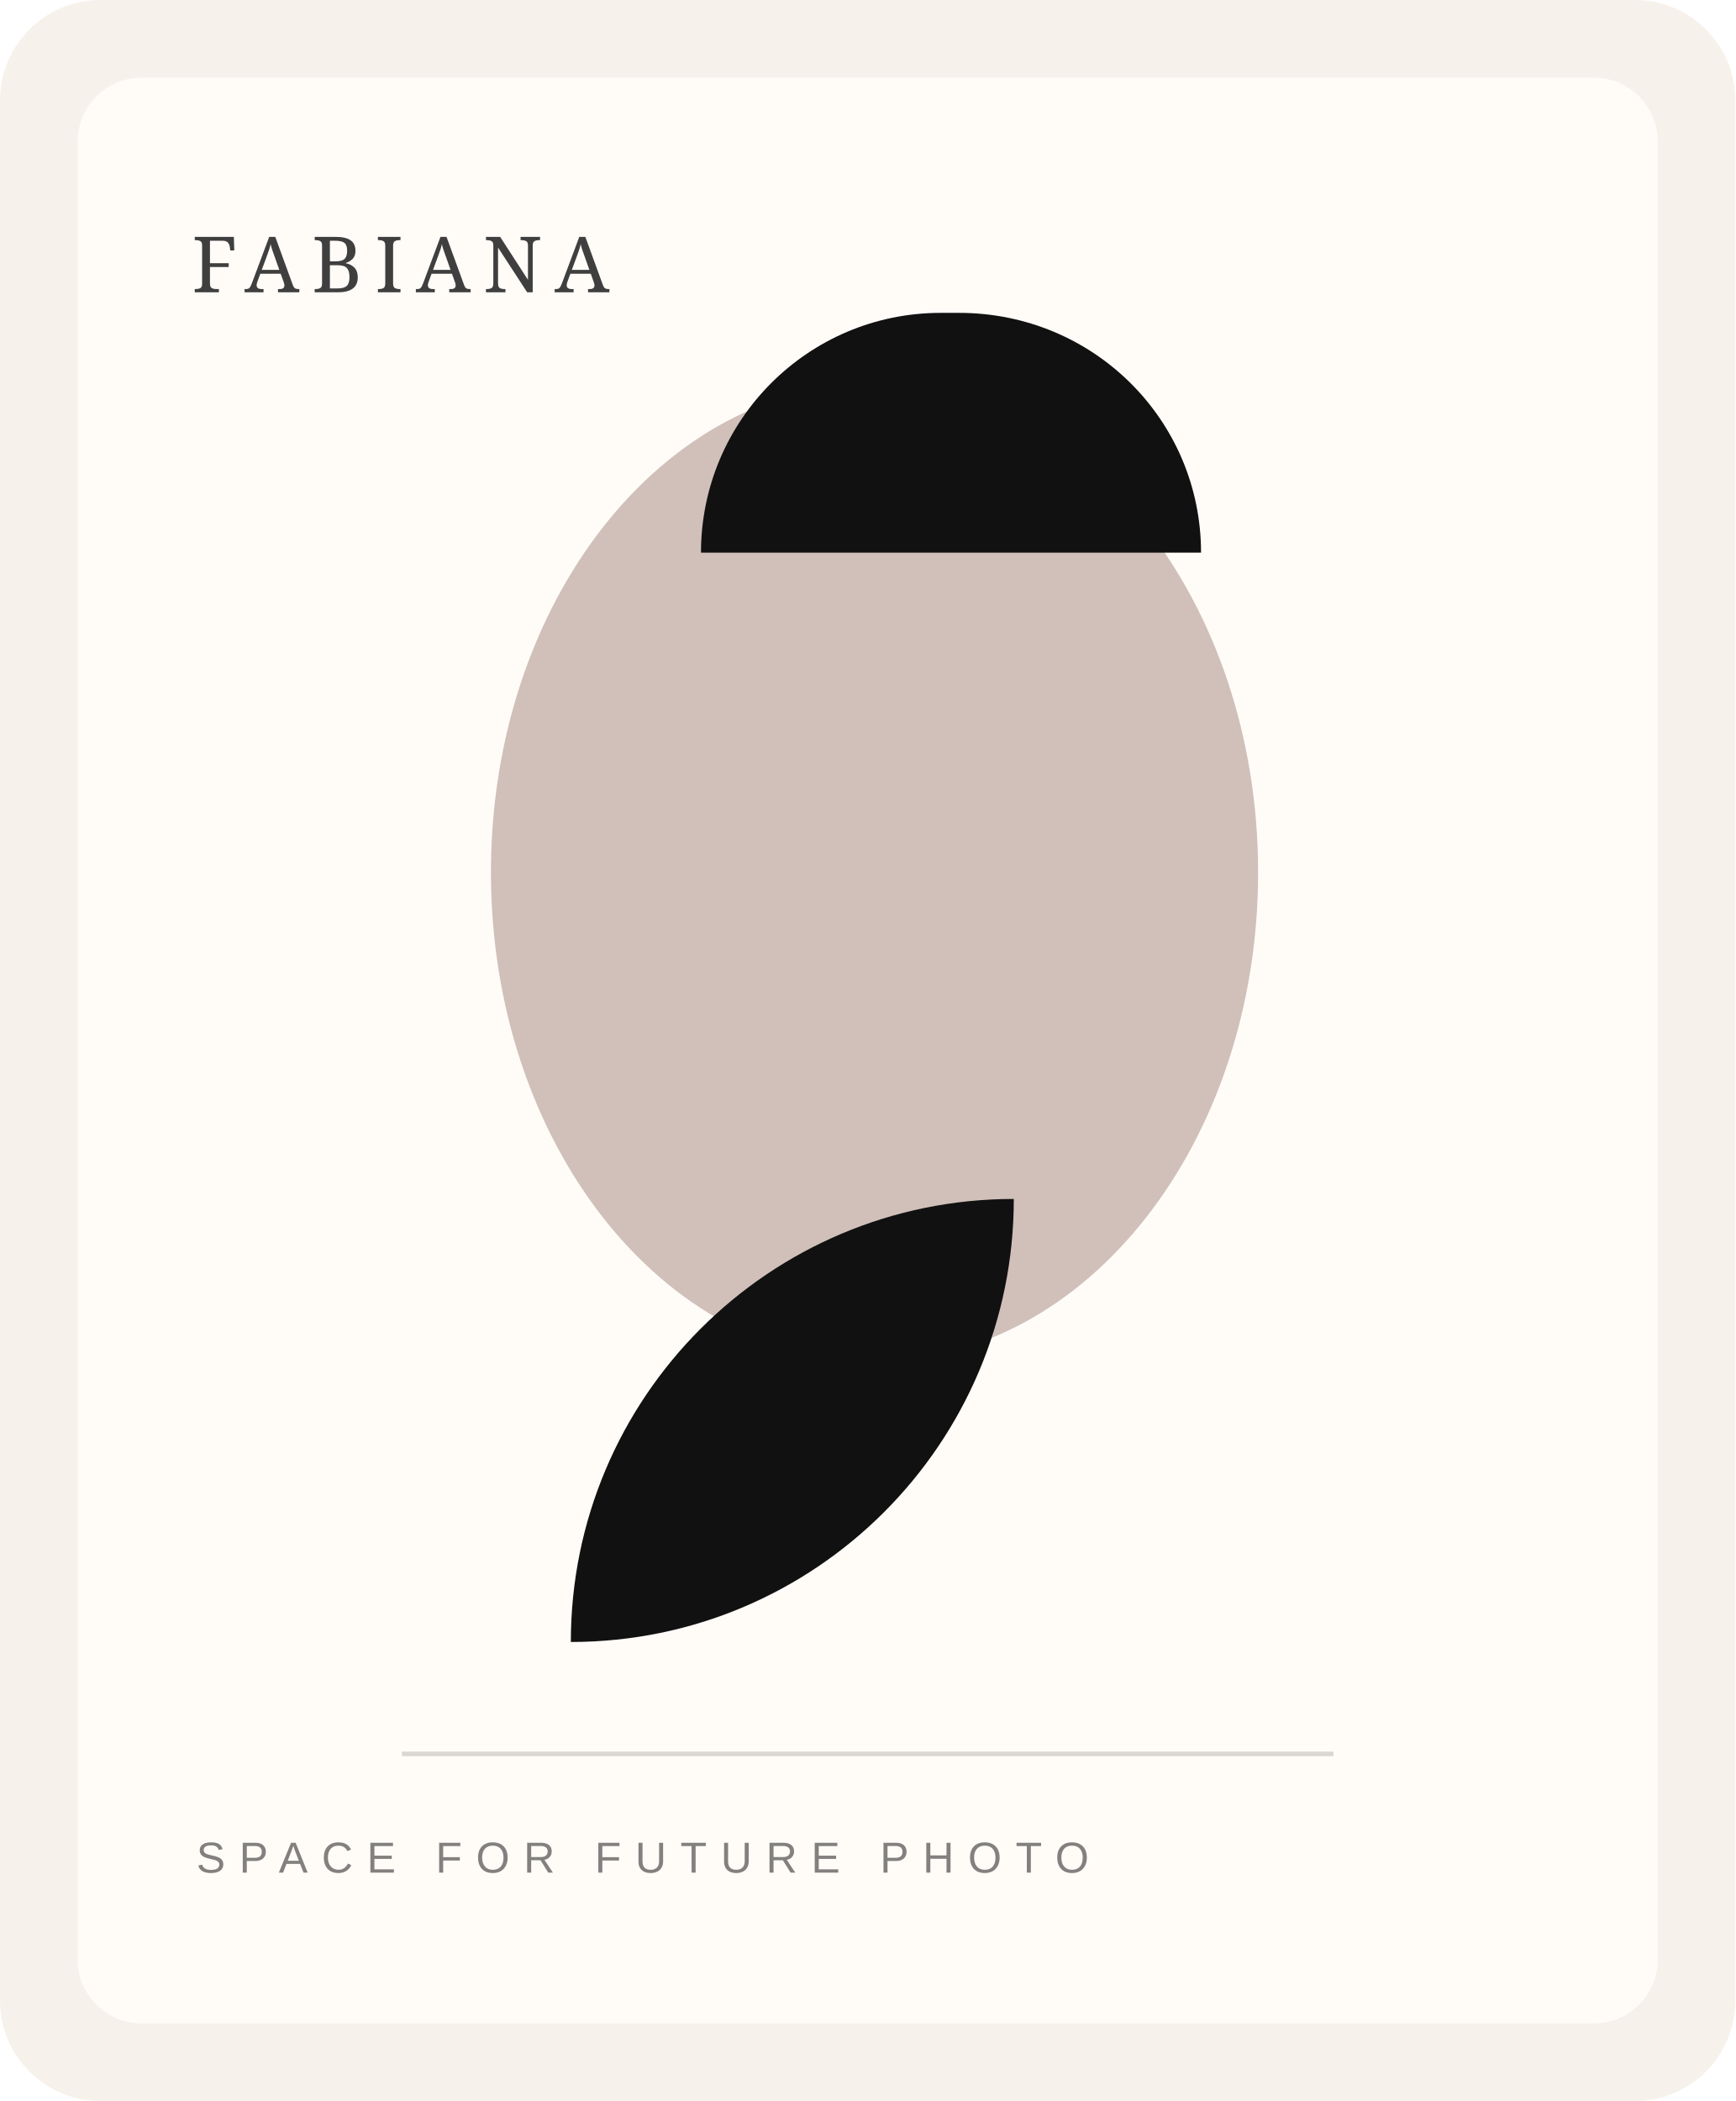
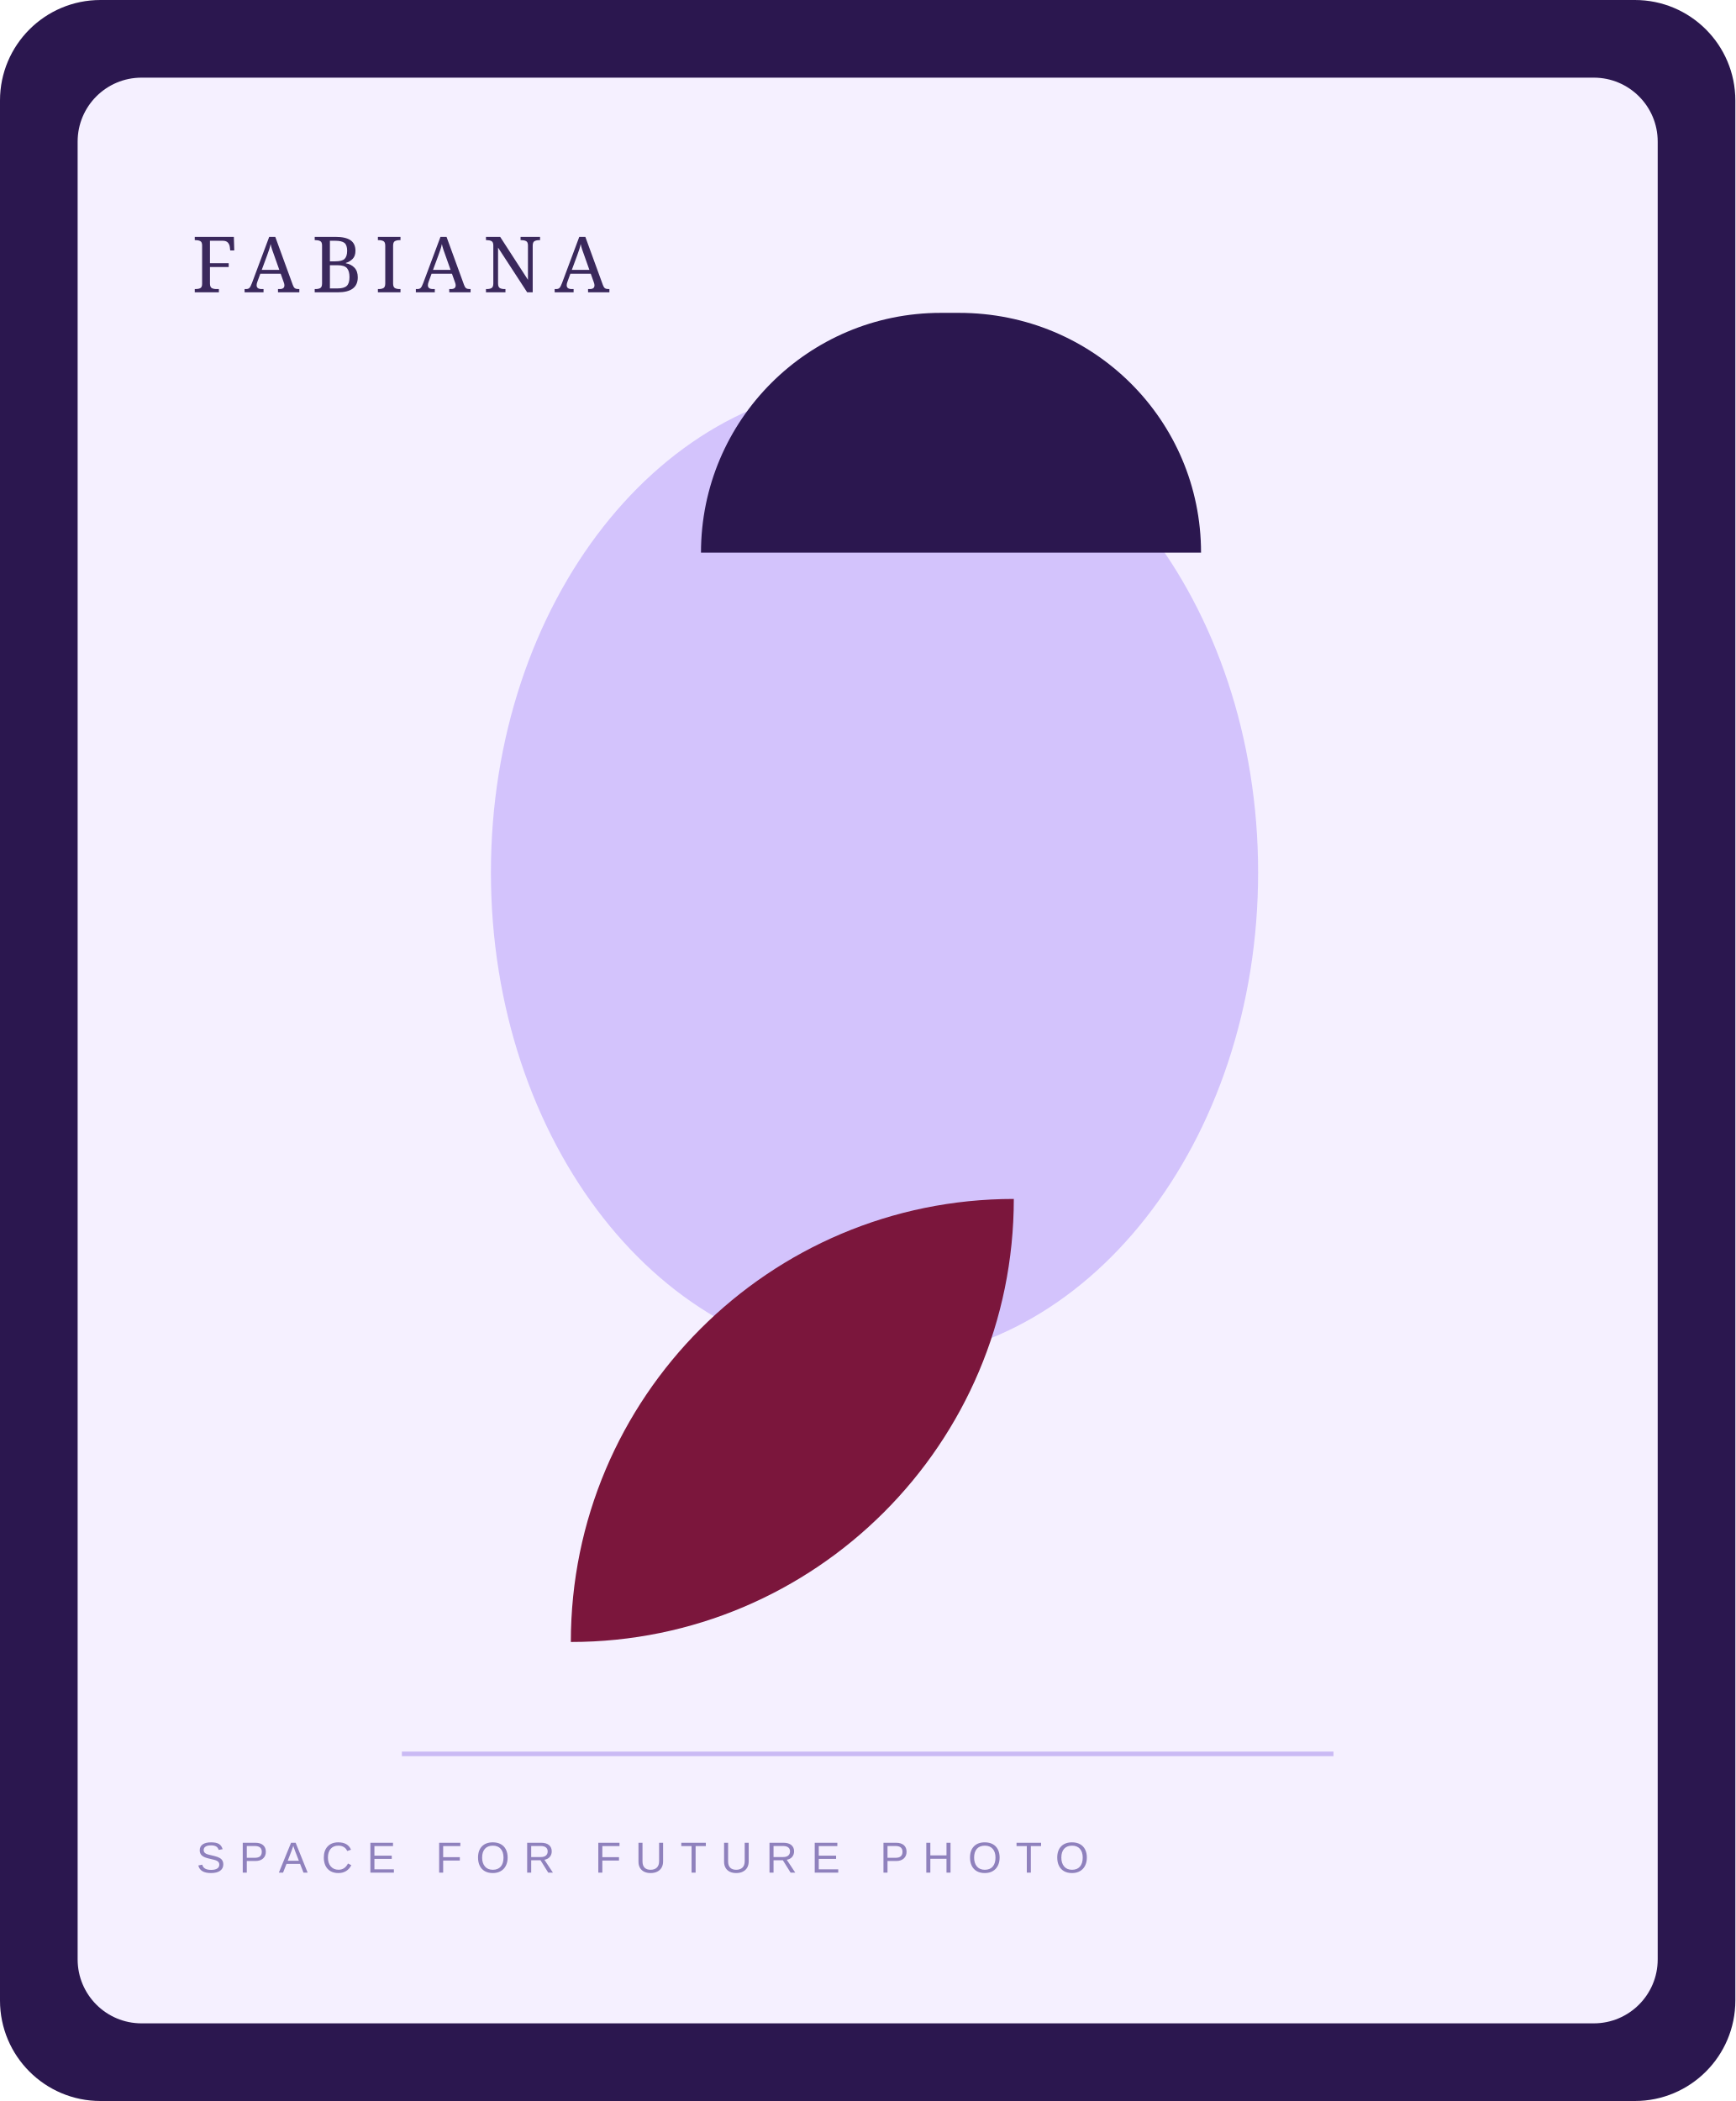
<svg xmlns="http://www.w3.org/2000/svg" width="760" height="920" viewBox="0 0 760 920" fill="none">
-   <rect width="760" height="920" rx="44" fill="#F6F1EA" />
-   <rect x="34" y="34" width="692" height="852" rx="28" fill="#FFFCF8" />
-   <ellipse cx="383" cy="382" rx="168" ry="214" fill="#D1C0BA" />
-   <path d="M250 719C250 611.895 336.895 525 444 525V525C444 632.105 357.105 719 250 719V719Z" fill="#111111" />
-   <path d="M307 242C307 184.01 354.01 137 412 137H420C478.99 137 526 184.01 526 242V242H307V242Z" fill="#111111" />
-   <path d="M176 768H584" stroke="#111111" stroke-opacity="0.16" stroke-width="2" />
-   <text x="84" y="128" fill="#111111" fill-opacity="0.8" font-family="Georgia, serif" font-size="34" letter-spacing="0.16em">FABIANA</text>
-   <text x="86" y="820" fill="#111111" fill-opacity="0.52" font-family="Arial, sans-serif" font-size="19" letter-spacing="0.32em">SPACE FOR FUTURE PHOTO</text>
+   <rect width="760" height="920" rx="44" fill="#2B174F" />
+   <rect x="34" y="34" width="692" height="852" rx="28" fill="#F5F0FF" />
+   <ellipse cx="383" cy="382" rx="168" ry="214" fill="#7A4FF2" fill-opacity="0.28" />
+   <path d="M250 719C250 611.895 336.895 525 444 525V525C444 632.105 357.105 719 250 719V719Z" fill="#7B163C" />
+   <path d="M307 242C307 184.01 354.01 137 412 137H420C478.99 137 526 184.01 526 242V242H307V242Z" fill="#2B174F" />
+   <path d="M176 768H584" stroke="#5B2FD6" stroke-opacity="0.28" stroke-width="2" />
+   <text x="84" y="128" fill="#2B174F" fill-opacity="0.92" font-family="Georgia, serif" font-size="34" letter-spacing="0.16em">FABIANA</text>
+   <text x="86" y="820" fill="#6D5BA6" fill-opacity="0.74" font-family="Arial, sans-serif" font-size="19" letter-spacing="0.32em">SPACE FOR FUTURE PHOTO</text>
</svg>
